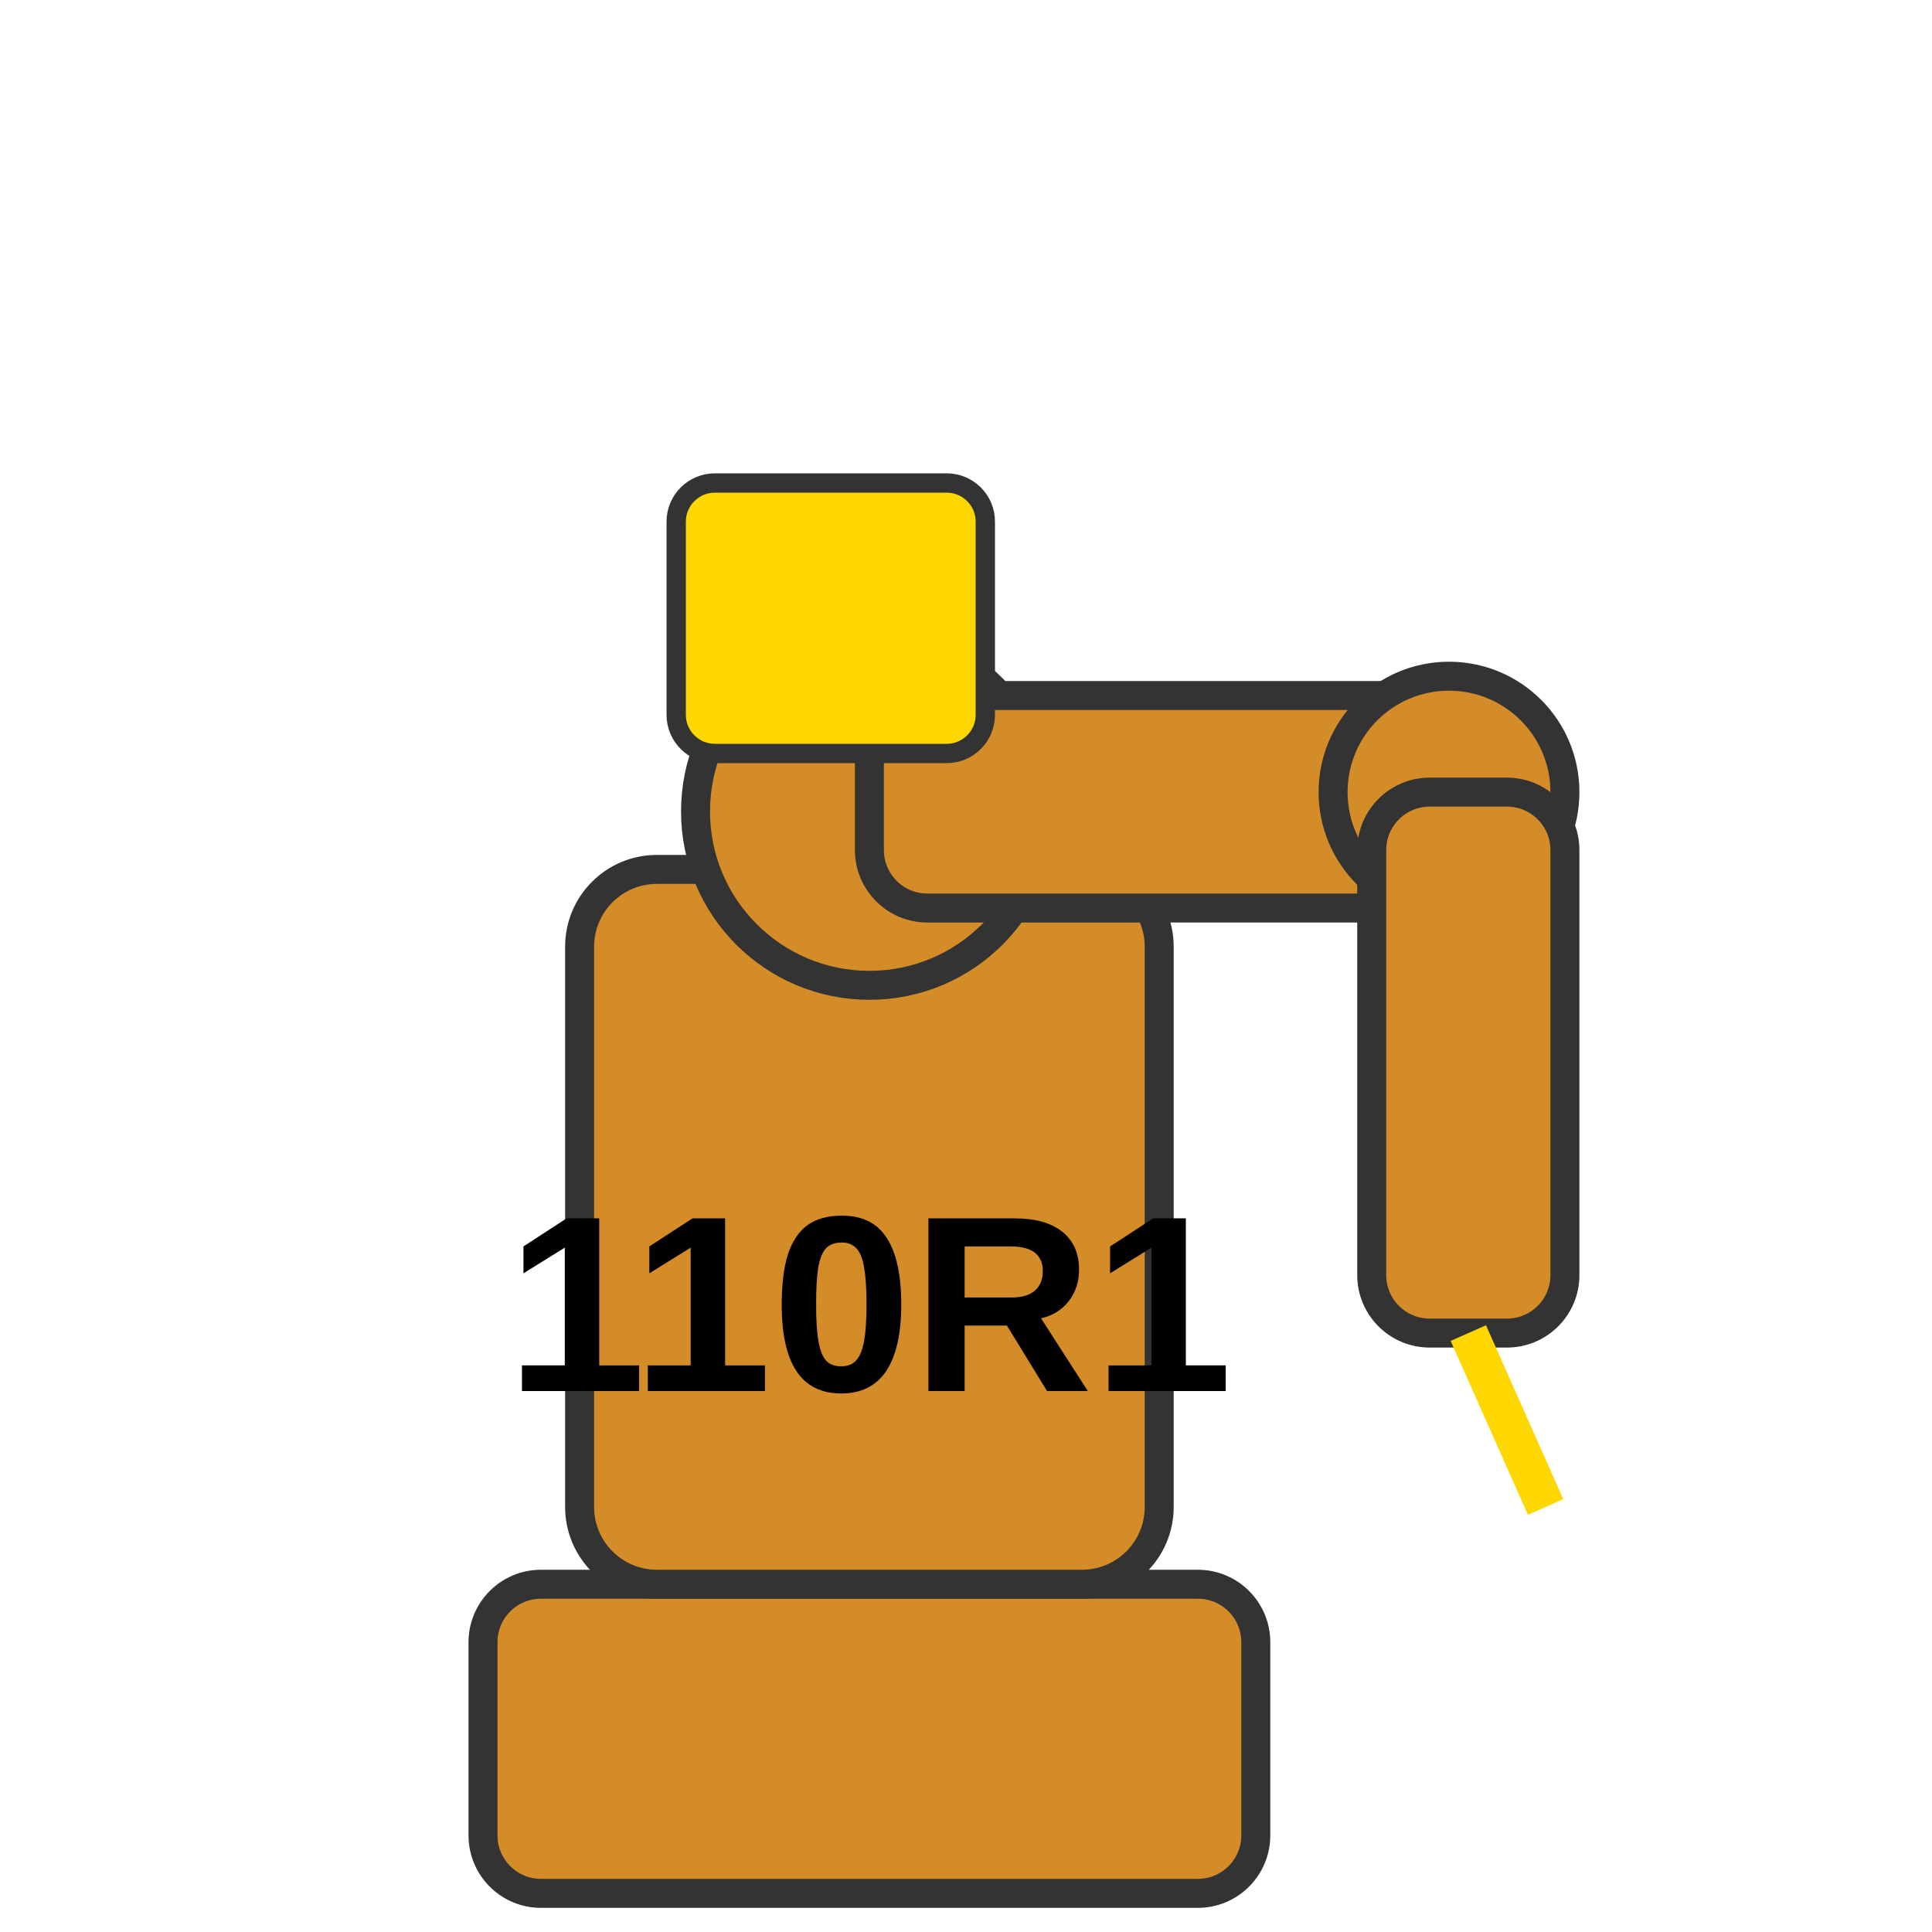
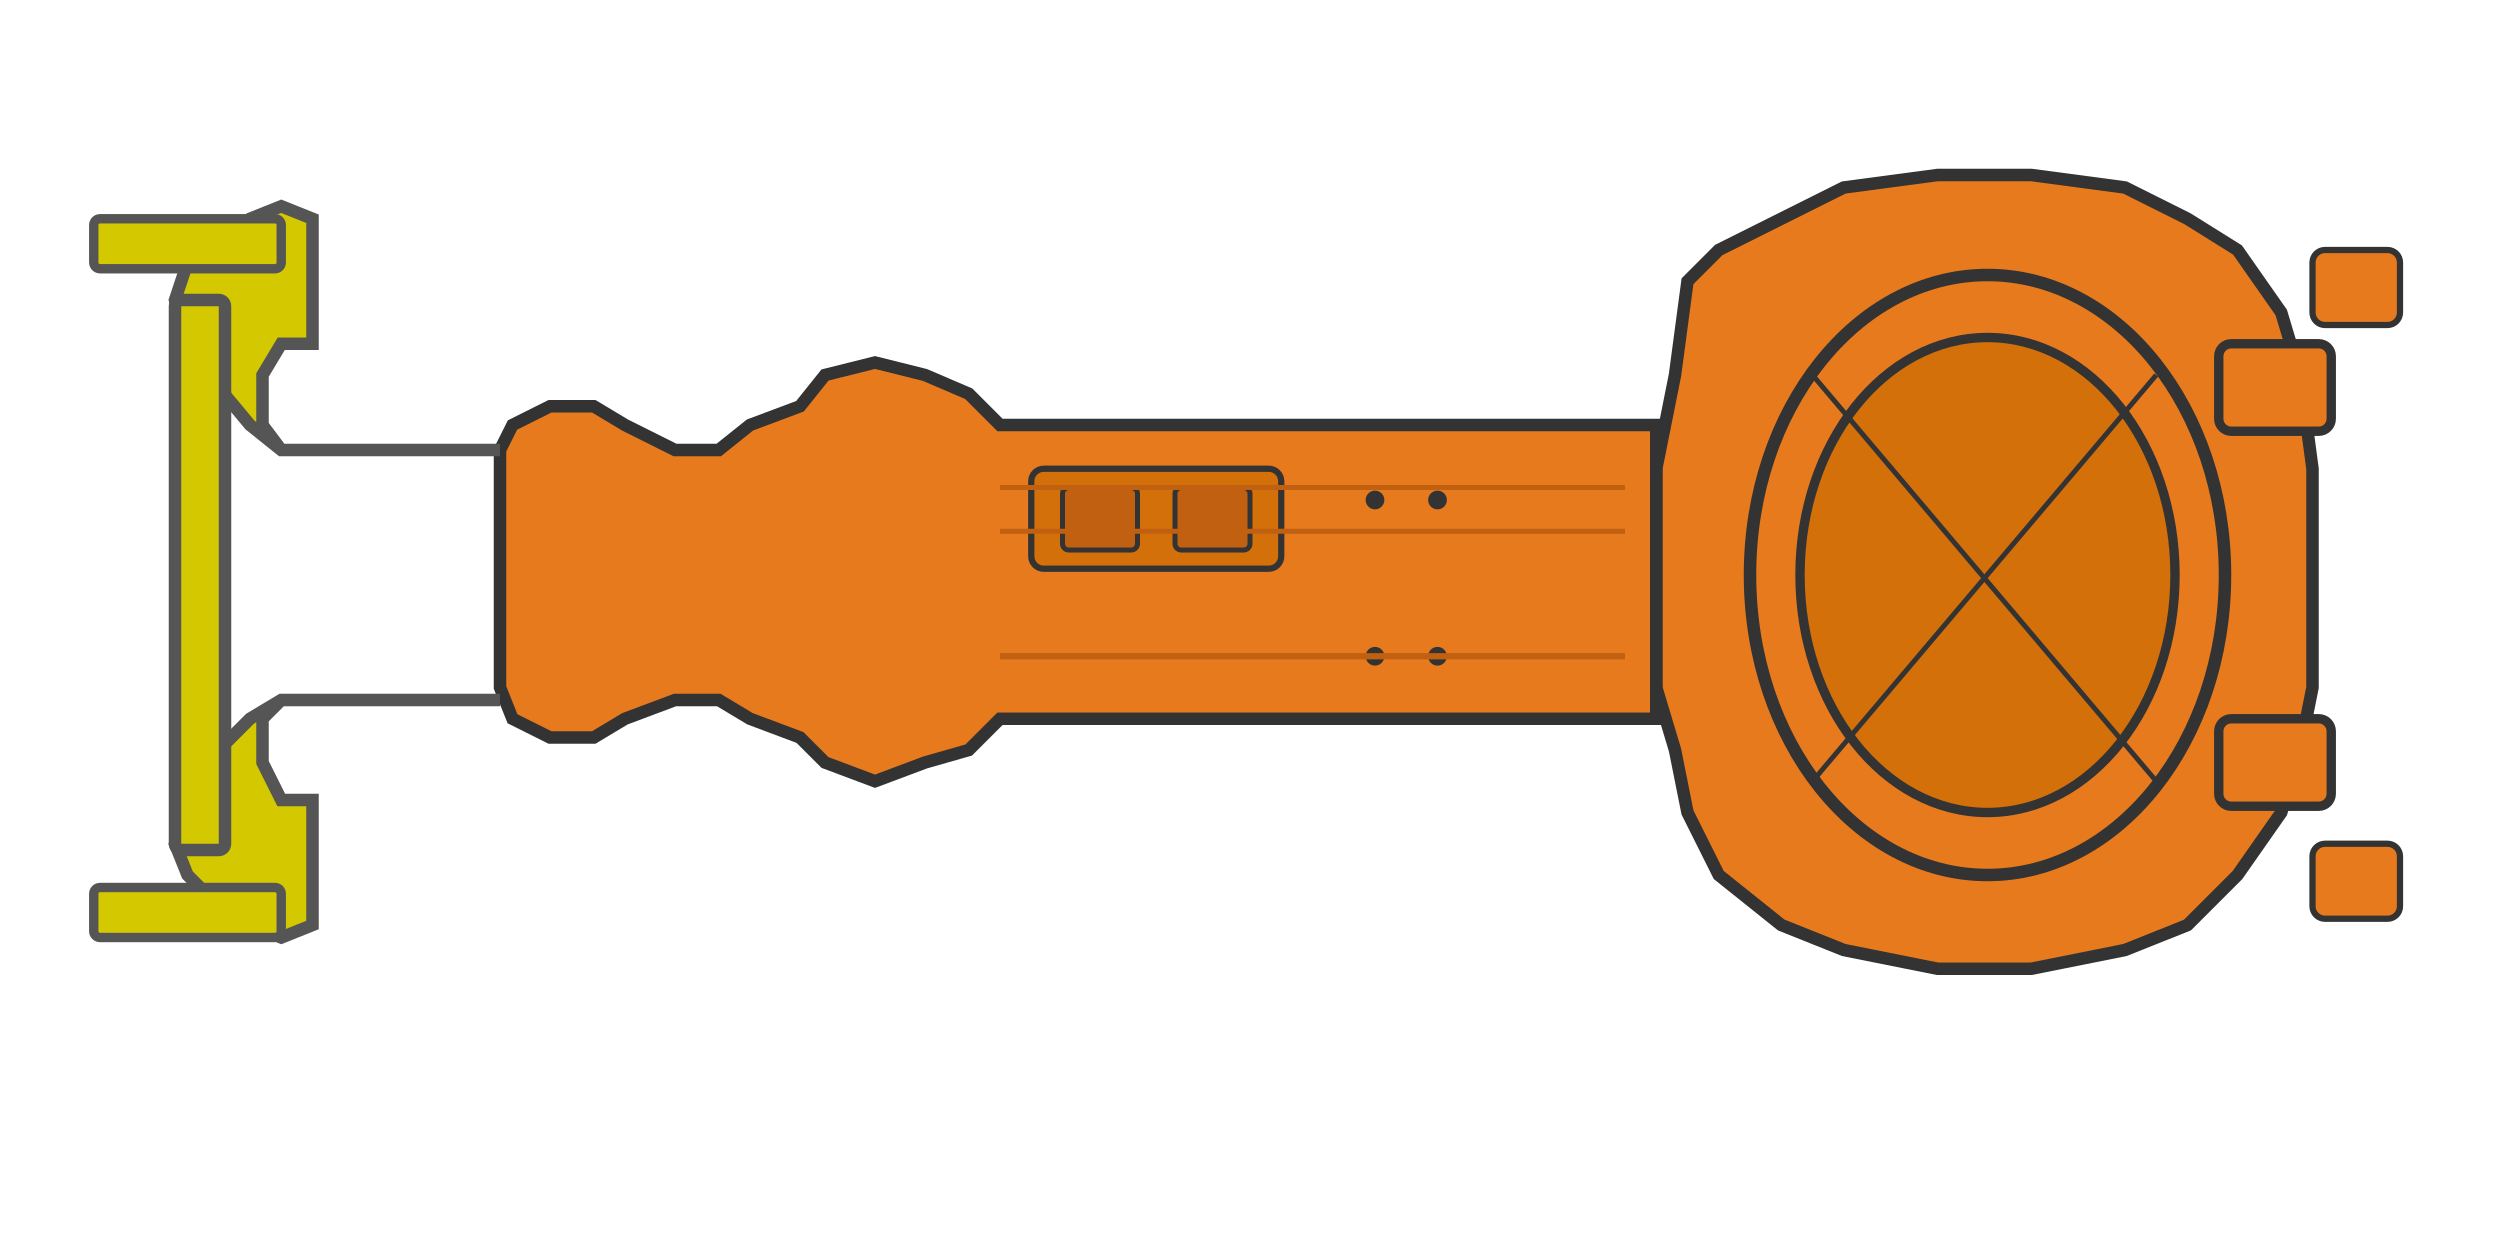
- <svg xmlns="http://www.w3.org/2000/svg" viewBox="0 0 100 100" width="100" height="100">
-   <rect x="25" y="82" width="40" height="16" rx="3" fill="#D48C28" stroke="#333" stroke-width="1.5" />
-   <rect x="30" y="45" width="30" height="37" rx="4" fill="#D48C28" stroke="#333" stroke-width="1.5" />
-   <circle cx="45" cy="42" r="9" fill="#D48C28" stroke="#333" stroke-width="1.5" />
-   <rect x="45" y="36" width="30" height="11" rx="3" fill="#D48C28" stroke="#333" stroke-width="1.5" />
-   <circle cx="75" cy="41" r="6" fill="#D48C28" stroke="#333" stroke-width="1.5" />
-   <rect x="71" y="41" width="10" height="28" rx="3" fill="#D48C28" stroke="#333" stroke-width="1.5" />
-   <line x1="76" y1="69" x2="80" y2="78" stroke="#FFD700" stroke-width="2" />
-   <rect x="35" y="25" width="16" height="14" rx="2" fill="#FFD700" stroke="#333" stroke-width="1" />
-   <text x="45" y="72" text-anchor="middle" font-family="Arial" font-size="13" font-weight="bold" fill="#000">110R1</text>
+ <svg xmlns="http://www.w3.org/2000/svg" viewBox="0 0 400 200" width="400" height="200">
+   <path d="M270,45 L275,40 L285,35 L295,30 L310,28 L325,28 L340,30            L350,35 L358,40 L365,50 L368,60 L370,75 L370,95 L370,110            L368,120 L365,130 L358,140 L350,148 L340,152 L325,155            L310,155 L295,152 L285,148 L275,140 L270,130 L268,120            L265,110 L265,95 L265,75 L268,60 Z" fill="#E87A1E" stroke="#333" stroke-width="2" />
+   <ellipse cx="318" cy="92" rx="38" ry="48" fill="#E87A1E" stroke="#333" stroke-width="2" />
+   <ellipse cx="318" cy="92" rx="30" ry="38" fill="#D4700A" stroke="#333" stroke-width="1.5" />
+   <rect x="355" y="55" width="18" height="14" rx="2" fill="#E87A1E" stroke="#333" stroke-width="1.5" />
+   <rect x="355" y="115" width="18" height="14" rx="2" fill="#E87A1E" stroke="#333" stroke-width="1.5" />
+   <rect x="370" y="40" width="14" height="12" rx="2" fill="#E87A1E" stroke="#333" stroke-width="1" />
+   <rect x="370" y="135" width="14" height="12" rx="2" fill="#E87A1E" stroke="#333" stroke-width="1" />
+   <line x1="290" y1="60" x2="345" y2="125" stroke="#333" stroke-width="0.8" />
+   <line x1="345" y1="60" x2="290" y2="125" stroke="#333" stroke-width="0.8" />
+   <path d="M265,68 L160,68 L155,63 L148,60 L140,58 L132,60 L128,65            L120,68 L115,72 L108,72 L100,68 L95,65 L88,65            L82,68 L80,72 L80,110 L82,115 L88,118 L95,118            L100,115 L108,112 L115,112 L120,115 L128,118            L132,122 L140,125 L148,122 L155,120 L160,115            L265,115 Z" fill="#E87A1E" stroke="#333" stroke-width="2" />
+   <rect x="165" y="75" width="40" height="16" rx="2" fill="#D4700A" stroke="#333" stroke-width="1" />
+   <rect x="170" y="78" width="12" height="10" rx="1" fill="#C06010" stroke="#333" stroke-width="0.8" />
+   <rect x="188" y="78" width="12" height="10" rx="1" fill="#C06010" stroke="#333" stroke-width="0.8" />
+   <circle cx="220" cy="80" r="1.5" fill="#333" />
+   <circle cx="230" cy="80" r="1.5" fill="#333" />
+   <circle cx="220" cy="105" r="1.5" fill="#333" />
+   <circle cx="230" cy="105" r="1.5" fill="#333" />
+   <line x1="160" y1="78" x2="260" y2="78" stroke="#C06010" stroke-width="0.8" />
+   <line x1="160" y1="85" x2="260" y2="85" stroke="#C06010" stroke-width="0.8" />
+   <line x1="160" y1="105" x2="260" y2="105" stroke="#C06010" stroke-width="1" />
+   <path d="M80,72 L45,72 L40,68 L35,62 L30,55 L28,48 L30,42 L35,38            L40,35 L45,33 L50,35 L50,55            L45,55 L42,60 L42,68 L45,72            M80,112 L45,112 L40,115 L35,120 L30,128 L28,135 L30,140 L35,145            L40,148 L45,150 L50,148 L50,128            L45,128 L42,122 L42,115 L45,112" fill="#D4C800" stroke="#555" stroke-width="2" />
+   <rect x="28" y="48" width="8" height="88" rx="1" fill="#D4C800" stroke="#555" stroke-width="2" />
+   <rect x="15" y="35" width="30" height="8" rx="1" fill="#D4C800" stroke="#555" stroke-width="1.5" />
+   <rect x="15" y="142" width="30" height="8" rx="1" fill="#D4C800" stroke="#555" stroke-width="1.5" />
</svg>
